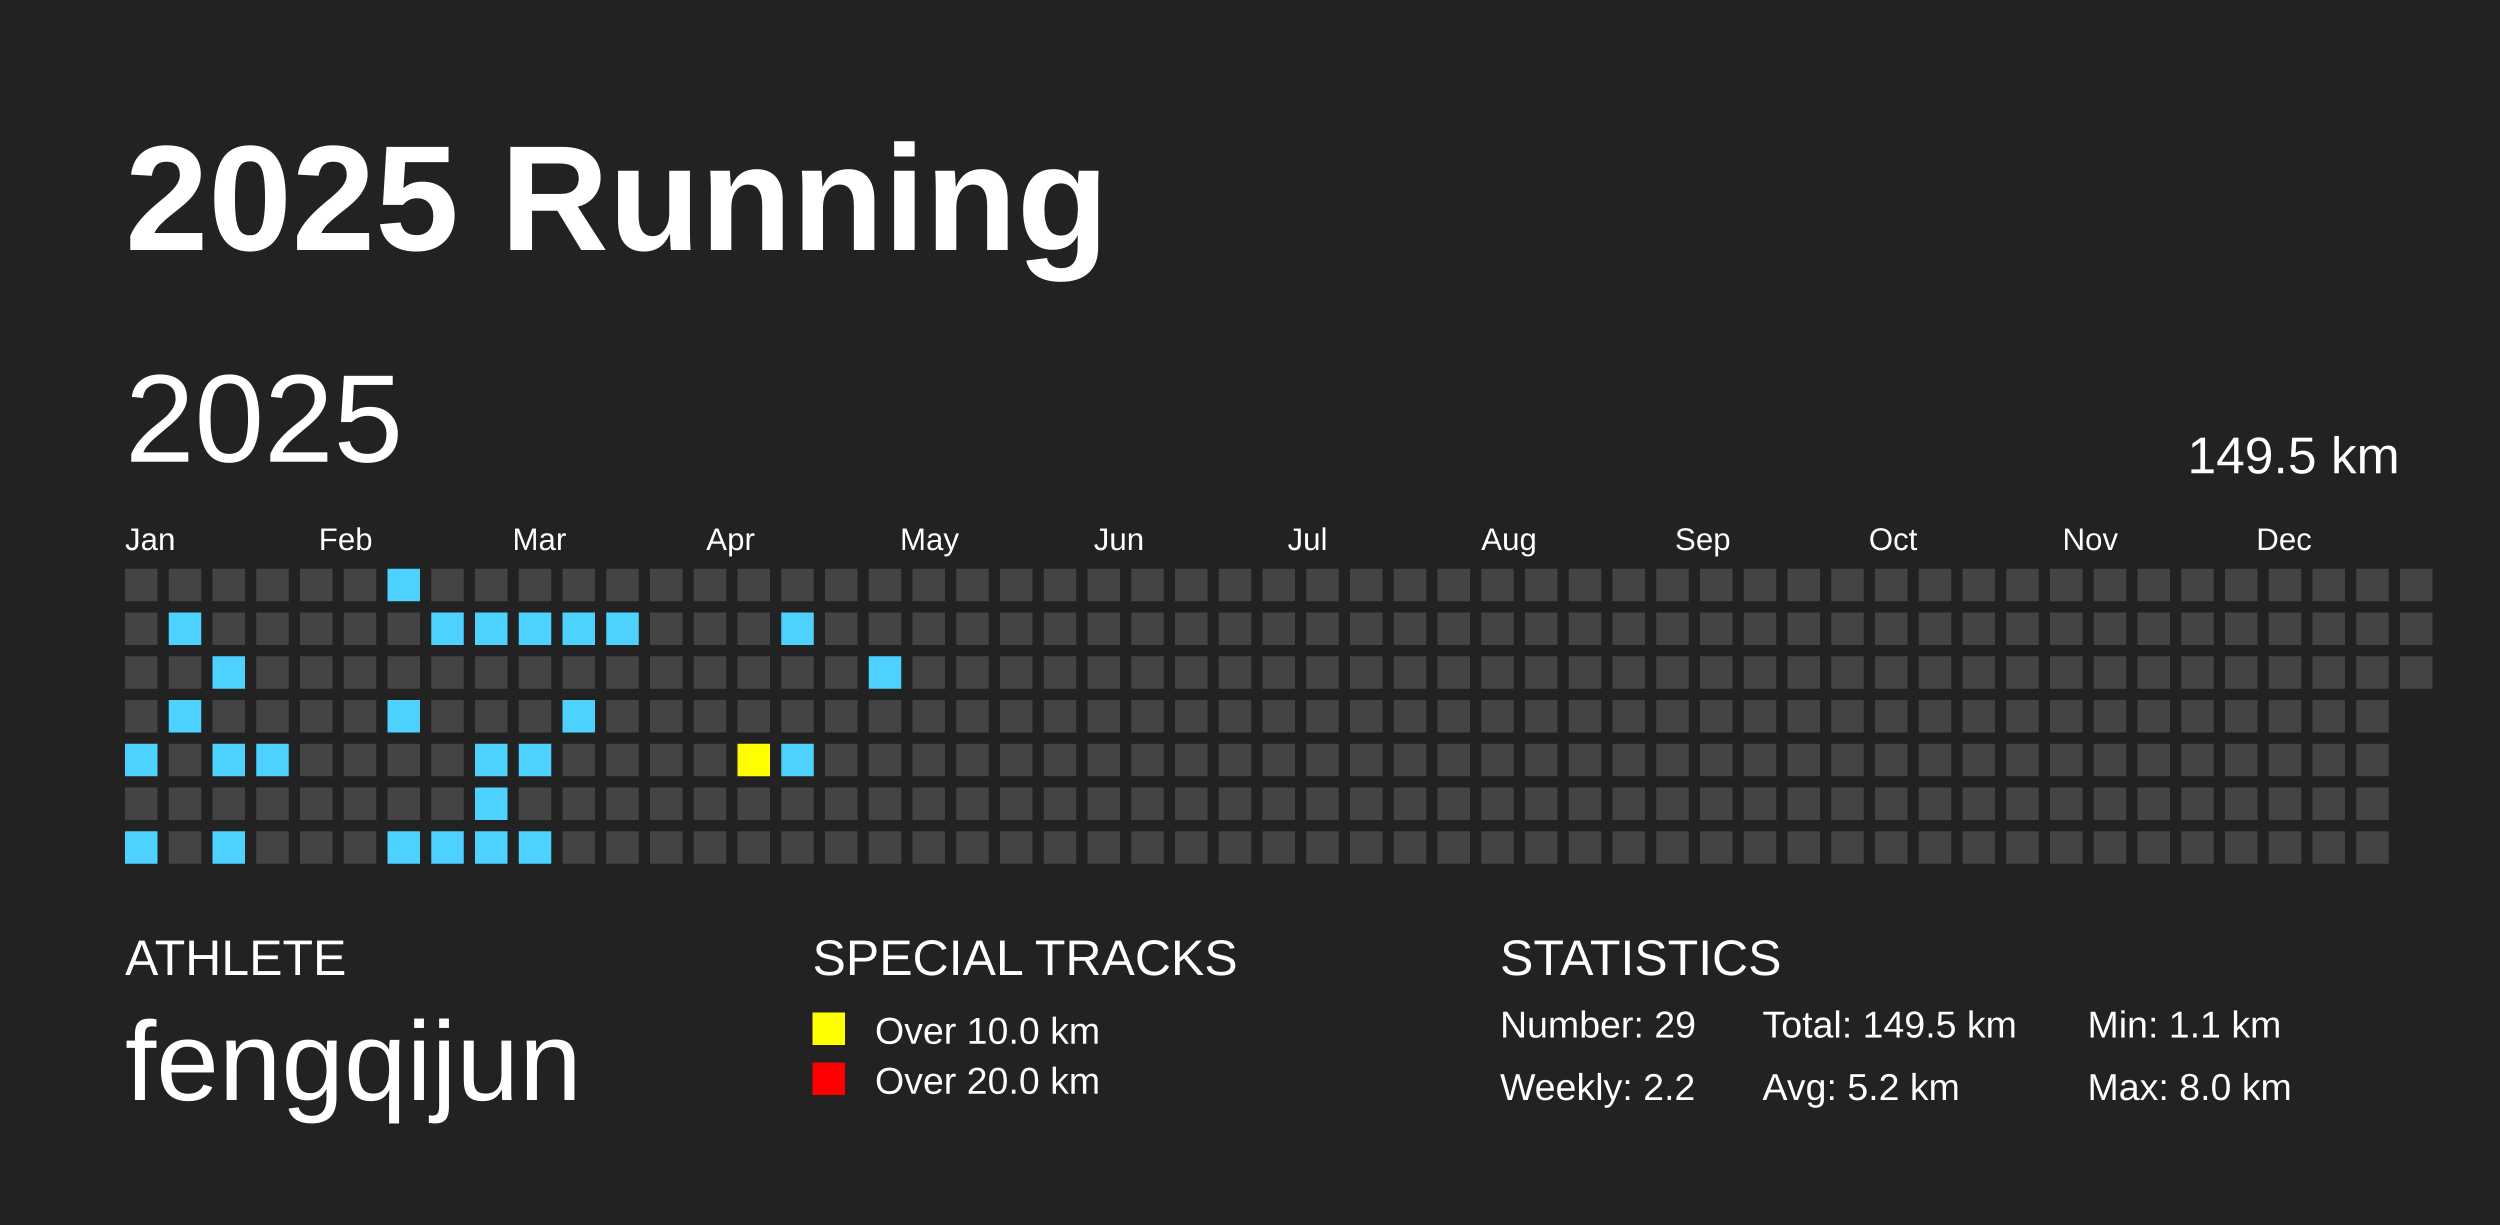
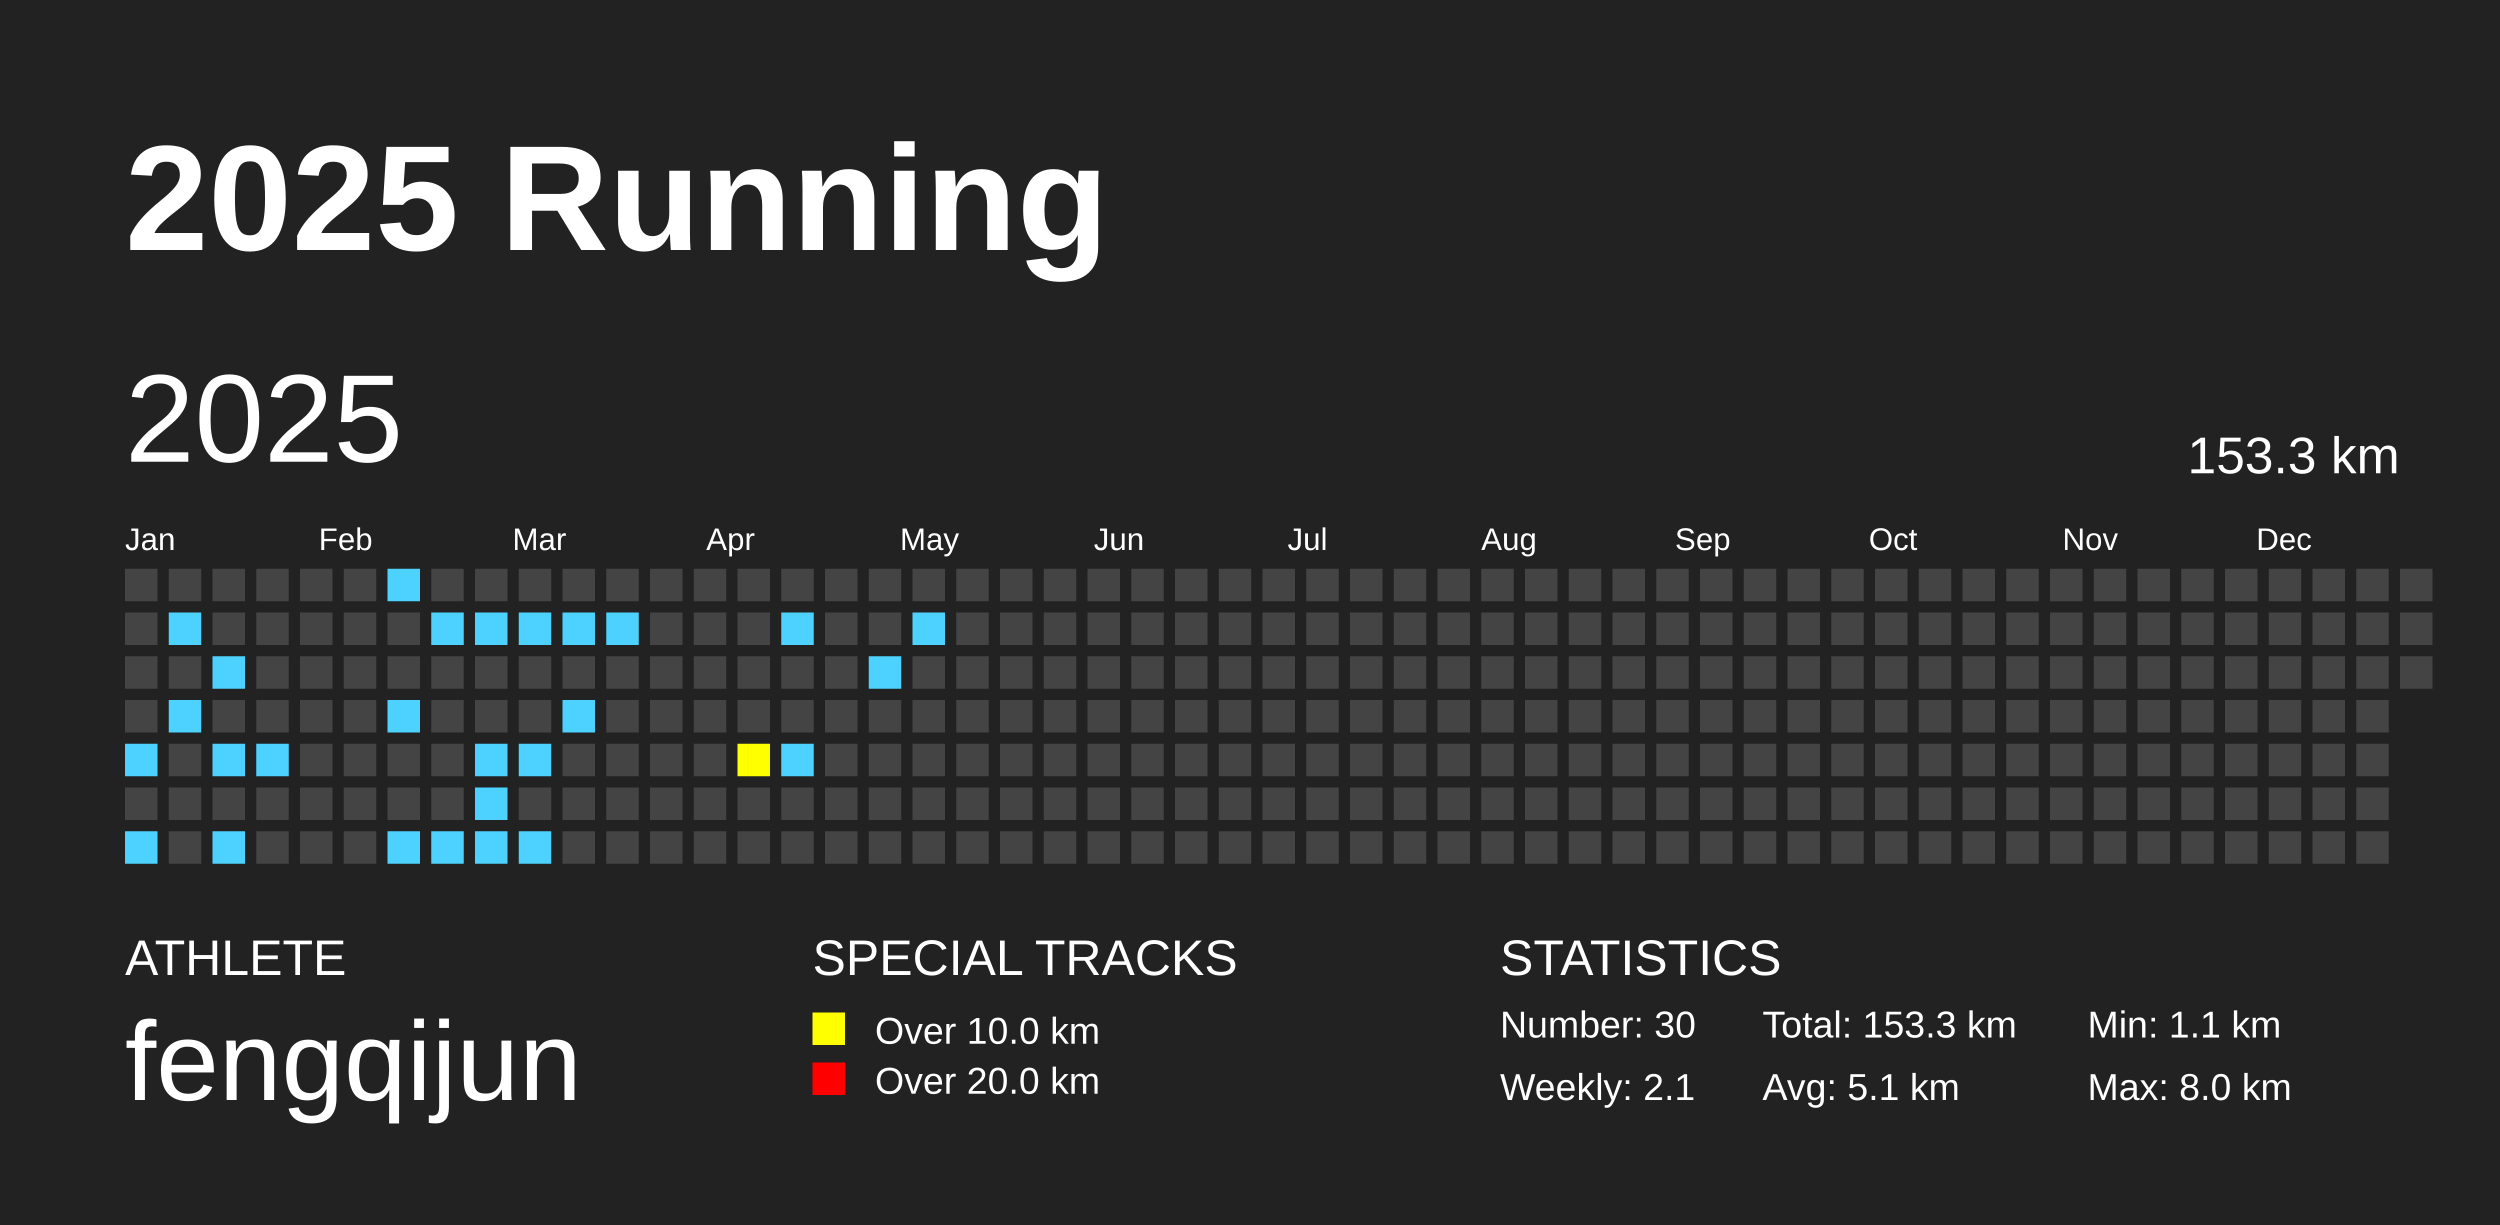
<svg xmlns="http://www.w3.org/2000/svg" baseProfile="full" height="98mm" version="1.1" viewBox="0,0,200,98" width="200mm">
  <defs />
  <rect fill="#222222" height="98" width="200" x="0" y="0" />
  <text fill="#FFFFFF" style="font-size:12px; font-family:Arial; font-weight:bold;" x="10" y="20">2025 Running</text>
  <text fill="#FFFFFF" style="font-size:4px; font-family:Arial" x="10" y="78">ATHLETE</text>
  <text fill="#FFFFFF" style="font-size:9px; font-family:Arial" x="10" y="88">fengqijun</text>
  <text fill="#FFFFFF" style="font-size:4px; font-family:Arial" x="65" y="78">SPECIAL TRACKS</text>
  <rect fill="yellow" height="2.6" width="2.6" x="65" y="81" />
  <text fill="#FFFFFF" style="font-size:3px; font-family:Arial" x="70" y="83.5">Over 10.0 km</text>
  <rect fill="red" height="2.6" width="2.6" x="65" y="85" />
  <text fill="#FFFFFF" style="font-size:3px; font-family:Arial" x="70" y="87.5">Over 20.0 km</text>
  <text fill="#FFFFFF" style="font-size:4px; font-family:Arial" x="120" y="78">STATISTICS</text>
-   <text fill="#FFFFFF" style="font-size:3px; font-family:Arial" x="120" y="83">Number: 29</text>
-   <text fill="#FFFFFF" style="font-size:3px; font-family:Arial" x="120" y="88">Weekly: 2.2</text>
-   <text fill="#FFFFFF" style="font-size:3px; font-family:Arial" x="141" y="83">Total: 149.5 km</text>
-   <text fill="#FFFFFF" style="font-size:3px; font-family:Arial" x="141" y="88">Avg: 5.2 km</text>
+   <text fill="#FFFFFF" style="font-size:3px; font-family:Arial" x="120" y="83">Number: 30</text>
+   <text fill="#FFFFFF" style="font-size:3px; font-family:Arial" x="120" y="88">Weekly: 2.1</text>
+   <text fill="#FFFFFF" style="font-size:3px; font-family:Arial" x="141" y="83">Total: 153.3 km</text>
+   <text fill="#FFFFFF" style="font-size:3px; font-family:Arial" x="141" y="88">Avg: 5.1 km</text>
  <text fill="#FFFFFF" style="font-size:3px; font-family:Arial" x="167" y="83">Min: 1.1 km</text>
  <text fill="#FFFFFF" style="font-size:3px; font-family:Arial" x="167" y="88">Max: 8.0 km</text>
  <text dominant-baseline="hanging" fill="#FFFFFF" style="font-size:10.0px; font-family:Arial;" x="10" y="30">2025</text>
-   <text dominant-baseline="hanging" fill="#FFFFFF" style="font-size:4.125px; font-family:Arial;" x="175" y="35">149.5 km</text>
+   <text dominant-baseline="hanging" fill="#FFFFFF" style="font-size:4.125px; font-family:Arial;" x="175" y="35">153.3 km</text>
  <text fill="#FFFFFF" style="font-size:2.5px; font-family:Arial" x="10.0" y="44">Jan</text>
  <text fill="#FFFFFF" style="font-size:2.5px; font-family:Arial" x="25.5" y="44">Feb</text>
  <text fill="#FFFFFF" style="font-size:2.5px; font-family:Arial" x="41.0" y="44">Mar</text>
  <text fill="#FFFFFF" style="font-size:2.5px; font-family:Arial" x="56.5" y="44">Apr</text>
  <text fill="#FFFFFF" style="font-size:2.5px; font-family:Arial" x="72.0" y="44">May</text>
  <text fill="#FFFFFF" style="font-size:2.5px; font-family:Arial" x="87.5" y="44">Jun</text>
  <text fill="#FFFFFF" style="font-size:2.5px; font-family:Arial" x="103.0" y="44">Jul</text>
  <text fill="#FFFFFF" style="font-size:2.5px; font-family:Arial" x="118.5" y="44">Aug</text>
  <text fill="#FFFFFF" style="font-size:2.5px; font-family:Arial" x="134.0" y="44">Sep</text>
  <text fill="#FFFFFF" style="font-size:2.5px; font-family:Arial" x="149.5" y="44">Oct</text>
  <text fill="#FFFFFF" style="font-size:2.5px; font-family:Arial" x="165.0" y="44">Nov</text>
  <text fill="#FFFFFF" style="font-size:2.5px; font-family:Arial" x="180.5" y="44">Dec</text>
  <rect fill="#444444" height="2.6" width="2.6" x="10.0" y="45.5" />
  <rect fill="#444444" height="2.6" width="2.6" x="10.0" y="49.0" />
  <rect fill="#444444" height="2.6" width="2.6" x="10.0" y="52.5" />
  <rect fill="#444444" height="2.6" width="2.6" x="10.0" y="56.0" />
  <rect fill="#4DD2FF" height="2.6" width="2.6" x="10.0" y="59.5" />
  <rect fill="#444444" height="2.6" width="2.6" x="10.0" y="63.0" />
  <rect fill="#4DD2FF" height="2.6" width="2.6" x="10.0" y="66.5" />
  <rect fill="#444444" height="2.6" width="2.6" x="13.5" y="45.5" />
  <rect fill="#4DD2FF" height="2.6" width="2.6" x="13.5" y="49.0" />
  <rect fill="#444444" height="2.6" width="2.6" x="13.5" y="52.5" />
  <rect fill="#4DD2FF" height="2.6" width="2.6" x="13.5" y="56.0" />
  <rect fill="#444444" height="2.6" width="2.6" x="13.5" y="59.5" />
  <rect fill="#444444" height="2.6" width="2.6" x="13.5" y="63.0" />
  <rect fill="#444444" height="2.6" width="2.6" x="13.5" y="66.5" />
  <rect fill="#444444" height="2.6" width="2.6" x="17.0" y="45.5" />
  <rect fill="#444444" height="2.6" width="2.6" x="17.0" y="49.0" />
  <rect fill="#4DD2FF" height="2.6" width="2.6" x="17.0" y="52.5" />
  <rect fill="#444444" height="2.6" width="2.6" x="17.0" y="56.0" />
  <rect fill="#4DD2FF" height="2.6" width="2.6" x="17.0" y="59.5" />
  <rect fill="#444444" height="2.6" width="2.6" x="17.0" y="63.0" />
  <rect fill="#4DD2FF" height="2.6" width="2.6" x="17.0" y="66.5" />
  <rect fill="#444444" height="2.6" width="2.6" x="20.5" y="45.5" />
  <rect fill="#444444" height="2.6" width="2.6" x="20.5" y="49.0" />
  <rect fill="#444444" height="2.6" width="2.6" x="20.5" y="52.5" />
  <rect fill="#444444" height="2.6" width="2.6" x="20.5" y="56.0" />
  <rect fill="#4DD2FF" height="2.6" width="2.6" x="20.5" y="59.5" />
  <rect fill="#444444" height="2.6" width="2.6" x="20.5" y="63.0" />
  <rect fill="#444444" height="2.6" width="2.6" x="20.5" y="66.5" />
  <rect fill="#444444" height="2.6" width="2.6" x="24.0" y="45.5" />
  <rect fill="#444444" height="2.6" width="2.6" x="24.0" y="49.0" />
  <rect fill="#444444" height="2.6" width="2.6" x="24.0" y="52.5" />
  <rect fill="#444444" height="2.6" width="2.6" x="24.0" y="56.0" />
  <rect fill="#444444" height="2.6" width="2.6" x="24.0" y="59.5" />
  <rect fill="#444444" height="2.6" width="2.6" x="24.0" y="63.0" />
  <rect fill="#444444" height="2.6" width="2.6" x="24.0" y="66.5" />
  <rect fill="#444444" height="2.6" width="2.6" x="27.5" y="45.5" />
  <rect fill="#444444" height="2.6" width="2.6" x="27.5" y="49.0" />
  <rect fill="#444444" height="2.6" width="2.6" x="27.5" y="52.5" />
  <rect fill="#444444" height="2.6" width="2.6" x="27.5" y="56.0" />
  <rect fill="#444444" height="2.6" width="2.6" x="27.5" y="59.5" />
  <rect fill="#444444" height="2.6" width="2.6" x="27.5" y="63.0" />
  <rect fill="#444444" height="2.6" width="2.6" x="27.5" y="66.5" />
  <rect fill="#4DD2FF" height="2.6" width="2.6" x="31.0" y="45.5" />
  <rect fill="#444444" height="2.6" width="2.6" x="31.0" y="49.0" />
  <rect fill="#444444" height="2.6" width="2.6" x="31.0" y="52.5" />
  <rect fill="#4DD2FF" height="2.6" width="2.6" x="31.0" y="56.0" />
  <rect fill="#444444" height="2.6" width="2.6" x="31.0" y="59.5" />
  <rect fill="#444444" height="2.6" width="2.6" x="31.0" y="63.0" />
  <rect fill="#4DD2FF" height="2.6" width="2.6" x="31.0" y="66.5" />
  <rect fill="#444444" height="2.6" width="2.6" x="34.5" y="45.5" />
  <rect fill="#4DD2FF" height="2.6" width="2.6" x="34.5" y="49.0" />
  <rect fill="#444444" height="2.6" width="2.6" x="34.5" y="52.5" />
  <rect fill="#444444" height="2.6" width="2.6" x="34.5" y="56.0" />
  <rect fill="#444444" height="2.6" width="2.6" x="34.5" y="59.5" />
  <rect fill="#444444" height="2.6" width="2.6" x="34.5" y="63.0" />
  <rect fill="#4DD2FF" height="2.6" width="2.6" x="34.5" y="66.5" />
  <rect fill="#444444" height="2.6" width="2.6" x="38.0" y="45.5" />
  <rect fill="#4DD2FF" height="2.6" width="2.6" x="38.0" y="49.0" />
  <rect fill="#444444" height="2.6" width="2.6" x="38.0" y="52.5" />
  <rect fill="#444444" height="2.6" width="2.6" x="38.0" y="56.0" />
  <rect fill="#4DD2FF" height="2.6" width="2.6" x="38.0" y="59.5" />
  <rect fill="#4DD2FF" height="2.6" width="2.6" x="38.0" y="63.0" />
  <rect fill="#4DD2FF" height="2.6" width="2.6" x="38.0" y="66.5" />
  <rect fill="#444444" height="2.6" width="2.6" x="41.5" y="45.5" />
  <rect fill="#4DD2FF" height="2.6" width="2.6" x="41.5" y="49.0" />
  <rect fill="#444444" height="2.6" width="2.6" x="41.5" y="52.5" />
  <rect fill="#444444" height="2.6" width="2.6" x="41.5" y="56.0" />
  <rect fill="#4DD2FF" height="2.6" width="2.6" x="41.5" y="59.5" />
  <rect fill="#444444" height="2.6" width="2.6" x="41.5" y="63.0" />
  <rect fill="#4DD2FF" height="2.6" width="2.6" x="41.5" y="66.5" />
  <rect fill="#444444" height="2.6" width="2.6" x="45.0" y="45.5" />
  <rect fill="#4DD2FF" height="2.6" width="2.6" x="45.0" y="49.0" />
  <rect fill="#444444" height="2.6" width="2.6" x="45.0" y="52.5" />
  <rect fill="#4DD2FF" height="2.6" width="2.6" x="45.0" y="56.0" />
  <rect fill="#444444" height="2.6" width="2.6" x="45.0" y="59.5" />
  <rect fill="#444444" height="2.6" width="2.6" x="45.0" y="63.0" />
  <rect fill="#444444" height="2.6" width="2.6" x="45.0" y="66.5" />
  <rect fill="#444444" height="2.6" width="2.6" x="48.5" y="45.5" />
  <rect fill="#4DD2FF" height="2.6" width="2.6" x="48.5" y="49.0" />
  <rect fill="#444444" height="2.6" width="2.6" x="48.5" y="52.5" />
  <rect fill="#444444" height="2.6" width="2.6" x="48.5" y="56.0" />
  <rect fill="#444444" height="2.6" width="2.6" x="48.5" y="59.5" />
  <rect fill="#444444" height="2.6" width="2.6" x="48.5" y="63.0" />
  <rect fill="#444444" height="2.6" width="2.6" x="48.5" y="66.5" />
  <rect fill="#444444" height="2.6" width="2.6" x="52.0" y="45.5" />
  <rect fill="#444444" height="2.6" width="2.6" x="52.0" y="49.0" />
  <rect fill="#444444" height="2.6" width="2.6" x="52.0" y="52.5" />
  <rect fill="#444444" height="2.6" width="2.6" x="52.0" y="56.0" />
  <rect fill="#444444" height="2.6" width="2.6" x="52.0" y="59.5" />
  <rect fill="#444444" height="2.6" width="2.6" x="52.0" y="63.0" />
  <rect fill="#444444" height="2.6" width="2.6" x="52.0" y="66.5" />
  <rect fill="#444444" height="2.6" width="2.6" x="55.5" y="45.5" />
  <rect fill="#444444" height="2.6" width="2.6" x="55.5" y="49.0" />
  <rect fill="#444444" height="2.6" width="2.6" x="55.5" y="52.5" />
  <rect fill="#444444" height="2.6" width="2.6" x="55.5" y="56.0" />
  <rect fill="#444444" height="2.6" width="2.6" x="55.5" y="59.5" />
  <rect fill="#444444" height="2.6" width="2.6" x="55.5" y="63.0" />
  <rect fill="#444444" height="2.6" width="2.6" x="55.5" y="66.5" />
  <rect fill="#444444" height="2.6" width="2.6" x="59.0" y="45.5" />
  <rect fill="#444444" height="2.6" width="2.6" x="59.0" y="49.0" />
  <rect fill="#444444" height="2.6" width="2.6" x="59.0" y="52.5" />
  <rect fill="#444444" height="2.6" width="2.6" x="59.0" y="56.0" />
  <rect fill="yellow" height="2.6" width="2.6" x="59.0" y="59.5" />
  <rect fill="#444444" height="2.6" width="2.6" x="59.0" y="63.0" />
  <rect fill="#444444" height="2.6" width="2.6" x="59.0" y="66.5" />
  <rect fill="#444444" height="2.6" width="2.6" x="62.5" y="45.5" />
  <rect fill="#4DD2FF" height="2.6" width="2.6" x="62.5" y="49.0" />
  <rect fill="#444444" height="2.6" width="2.6" x="62.5" y="52.5" />
  <rect fill="#444444" height="2.6" width="2.6" x="62.5" y="56.0" />
  <rect fill="#4DD2FF" height="2.6" width="2.6" x="62.5" y="59.5" />
  <rect fill="#444444" height="2.6" width="2.6" x="62.5" y="63.0" />
  <rect fill="#444444" height="2.6" width="2.6" x="62.5" y="66.5" />
  <rect fill="#444444" height="2.6" width="2.6" x="66.0" y="45.5" />
  <rect fill="#444444" height="2.6" width="2.6" x="66.0" y="49.0" />
  <rect fill="#444444" height="2.6" width="2.6" x="66.0" y="52.5" />
  <rect fill="#444444" height="2.6" width="2.6" x="66.0" y="56.0" />
  <rect fill="#444444" height="2.6" width="2.6" x="66.0" y="59.5" />
  <rect fill="#444444" height="2.6" width="2.6" x="66.0" y="63.0" />
  <rect fill="#444444" height="2.6" width="2.6" x="66.0" y="66.5" />
  <rect fill="#444444" height="2.6" width="2.6" x="69.5" y="45.5" />
  <rect fill="#444444" height="2.6" width="2.6" x="69.5" y="49.0" />
  <rect fill="#4DD2FF" height="2.6" width="2.6" x="69.5" y="52.5" />
  <rect fill="#444444" height="2.6" width="2.6" x="69.5" y="56.0" />
  <rect fill="#444444" height="2.6" width="2.6" x="69.5" y="59.5" />
  <rect fill="#444444" height="2.6" width="2.6" x="69.5" y="63.0" />
  <rect fill="#444444" height="2.6" width="2.6" x="69.5" y="66.5" />
  <rect fill="#444444" height="2.6" width="2.6" x="73.0" y="45.5" />
-   <rect fill="#444444" height="2.6" width="2.6" x="73.0" y="49.0" />
+   <rect fill="#4DD2FF" height="2.6" width="2.6" x="73.0" y="49.0" />
  <rect fill="#444444" height="2.6" width="2.6" x="73.0" y="52.5" />
  <rect fill="#444444" height="2.6" width="2.6" x="73.0" y="56.0" />
  <rect fill="#444444" height="2.6" width="2.6" x="73.0" y="59.5" />
  <rect fill="#444444" height="2.6" width="2.6" x="73.0" y="63.0" />
  <rect fill="#444444" height="2.6" width="2.6" x="73.0" y="66.5" />
  <rect fill="#444444" height="2.6" width="2.6" x="76.5" y="45.5" />
  <rect fill="#444444" height="2.6" width="2.6" x="76.5" y="49.0" />
  <rect fill="#444444" height="2.6" width="2.6" x="76.5" y="52.5" />
  <rect fill="#444444" height="2.6" width="2.6" x="76.5" y="56.0" />
  <rect fill="#444444" height="2.6" width="2.6" x="76.5" y="59.5" />
  <rect fill="#444444" height="2.6" width="2.6" x="76.5" y="63.0" />
  <rect fill="#444444" height="2.6" width="2.6" x="76.5" y="66.5" />
  <rect fill="#444444" height="2.6" width="2.6" x="80.0" y="45.5" />
  <rect fill="#444444" height="2.6" width="2.6" x="80.0" y="49.0" />
  <rect fill="#444444" height="2.6" width="2.6" x="80.0" y="52.5" />
  <rect fill="#444444" height="2.6" width="2.6" x="80.0" y="56.0" />
  <rect fill="#444444" height="2.6" width="2.6" x="80.0" y="59.5" />
  <rect fill="#444444" height="2.6" width="2.6" x="80.0" y="63.0" />
  <rect fill="#444444" height="2.6" width="2.6" x="80.0" y="66.5" />
  <rect fill="#444444" height="2.6" width="2.6" x="83.5" y="45.5" />
  <rect fill="#444444" height="2.6" width="2.6" x="83.5" y="49.0" />
  <rect fill="#444444" height="2.6" width="2.6" x="83.5" y="52.5" />
  <rect fill="#444444" height="2.6" width="2.6" x="83.5" y="56.0" />
  <rect fill="#444444" height="2.6" width="2.6" x="83.5" y="59.5" />
  <rect fill="#444444" height="2.6" width="2.6" x="83.5" y="63.0" />
  <rect fill="#444444" height="2.6" width="2.6" x="83.5" y="66.5" />
  <rect fill="#444444" height="2.6" width="2.6" x="87.0" y="45.5" />
  <rect fill="#444444" height="2.6" width="2.6" x="87.0" y="49.0" />
  <rect fill="#444444" height="2.6" width="2.6" x="87.0" y="52.5" />
  <rect fill="#444444" height="2.6" width="2.6" x="87.0" y="56.0" />
  <rect fill="#444444" height="2.6" width="2.6" x="87.0" y="59.5" />
  <rect fill="#444444" height="2.6" width="2.6" x="87.0" y="63.0" />
  <rect fill="#444444" height="2.6" width="2.6" x="87.0" y="66.5" />
  <rect fill="#444444" height="2.6" width="2.6" x="90.5" y="45.5" />
  <rect fill="#444444" height="2.6" width="2.6" x="90.5" y="49.0" />
  <rect fill="#444444" height="2.6" width="2.6" x="90.5" y="52.5" />
  <rect fill="#444444" height="2.6" width="2.6" x="90.5" y="56.0" />
  <rect fill="#444444" height="2.6" width="2.6" x="90.5" y="59.5" />
  <rect fill="#444444" height="2.6" width="2.6" x="90.5" y="63.0" />
  <rect fill="#444444" height="2.6" width="2.6" x="90.5" y="66.5" />
  <rect fill="#444444" height="2.6" width="2.6" x="94.0" y="45.5" />
  <rect fill="#444444" height="2.6" width="2.6" x="94.0" y="49.0" />
  <rect fill="#444444" height="2.6" width="2.6" x="94.0" y="52.5" />
  <rect fill="#444444" height="2.6" width="2.6" x="94.0" y="56.0" />
  <rect fill="#444444" height="2.6" width="2.6" x="94.0" y="59.5" />
  <rect fill="#444444" height="2.6" width="2.6" x="94.0" y="63.0" />
  <rect fill="#444444" height="2.6" width="2.6" x="94.0" y="66.5" />
  <rect fill="#444444" height="2.6" width="2.6" x="97.5" y="45.5" />
  <rect fill="#444444" height="2.6" width="2.6" x="97.5" y="49.0" />
  <rect fill="#444444" height="2.6" width="2.6" x="97.5" y="52.5" />
  <rect fill="#444444" height="2.6" width="2.6" x="97.5" y="56.0" />
  <rect fill="#444444" height="2.6" width="2.6" x="97.5" y="59.5" />
  <rect fill="#444444" height="2.6" width="2.6" x="97.5" y="63.0" />
  <rect fill="#444444" height="2.6" width="2.6" x="97.5" y="66.5" />
  <rect fill="#444444" height="2.6" width="2.6" x="101.0" y="45.5" />
  <rect fill="#444444" height="2.6" width="2.6" x="101.0" y="49.0" />
  <rect fill="#444444" height="2.6" width="2.6" x="101.0" y="52.5" />
  <rect fill="#444444" height="2.6" width="2.6" x="101.0" y="56.0" />
  <rect fill="#444444" height="2.6" width="2.6" x="101.0" y="59.5" />
  <rect fill="#444444" height="2.6" width="2.6" x="101.0" y="63.0" />
  <rect fill="#444444" height="2.6" width="2.6" x="101.0" y="66.5" />
  <rect fill="#444444" height="2.6" width="2.6" x="104.5" y="45.5" />
  <rect fill="#444444" height="2.6" width="2.6" x="104.5" y="49.0" />
  <rect fill="#444444" height="2.6" width="2.6" x="104.5" y="52.5" />
  <rect fill="#444444" height="2.6" width="2.6" x="104.5" y="56.0" />
  <rect fill="#444444" height="2.6" width="2.6" x="104.5" y="59.5" />
  <rect fill="#444444" height="2.6" width="2.6" x="104.5" y="63.0" />
  <rect fill="#444444" height="2.6" width="2.6" x="104.5" y="66.5" />
  <rect fill="#444444" height="2.6" width="2.6" x="108.0" y="45.5" />
  <rect fill="#444444" height="2.6" width="2.6" x="108.0" y="49.0" />
  <rect fill="#444444" height="2.6" width="2.6" x="108.0" y="52.5" />
  <rect fill="#444444" height="2.6" width="2.6" x="108.0" y="56.0" />
  <rect fill="#444444" height="2.6" width="2.6" x="108.0" y="59.5" />
  <rect fill="#444444" height="2.6" width="2.6" x="108.0" y="63.0" />
  <rect fill="#444444" height="2.6" width="2.6" x="108.0" y="66.5" />
  <rect fill="#444444" height="2.6" width="2.6" x="111.5" y="45.5" />
  <rect fill="#444444" height="2.6" width="2.6" x="111.5" y="49.0" />
  <rect fill="#444444" height="2.6" width="2.6" x="111.5" y="52.5" />
  <rect fill="#444444" height="2.6" width="2.6" x="111.5" y="56.0" />
  <rect fill="#444444" height="2.6" width="2.6" x="111.5" y="59.5" />
  <rect fill="#444444" height="2.6" width="2.6" x="111.5" y="63.0" />
  <rect fill="#444444" height="2.6" width="2.6" x="111.5" y="66.5" />
  <rect fill="#444444" height="2.6" width="2.6" x="115.0" y="45.5" />
  <rect fill="#444444" height="2.6" width="2.6" x="115.0" y="49.0" />
  <rect fill="#444444" height="2.6" width="2.6" x="115.0" y="52.5" />
  <rect fill="#444444" height="2.6" width="2.6" x="115.0" y="56.0" />
  <rect fill="#444444" height="2.6" width="2.6" x="115.0" y="59.5" />
  <rect fill="#444444" height="2.6" width="2.6" x="115.0" y="63.0" />
  <rect fill="#444444" height="2.6" width="2.6" x="115.0" y="66.5" />
  <rect fill="#444444" height="2.6" width="2.6" x="118.5" y="45.5" />
  <rect fill="#444444" height="2.6" width="2.6" x="118.5" y="49.0" />
  <rect fill="#444444" height="2.6" width="2.6" x="118.5" y="52.5" />
  <rect fill="#444444" height="2.6" width="2.6" x="118.5" y="56.0" />
  <rect fill="#444444" height="2.6" width="2.6" x="118.5" y="59.5" />
  <rect fill="#444444" height="2.6" width="2.6" x="118.5" y="63.0" />
  <rect fill="#444444" height="2.6" width="2.6" x="118.5" y="66.5" />
  <rect fill="#444444" height="2.6" width="2.6" x="122.0" y="45.5" />
  <rect fill="#444444" height="2.6" width="2.6" x="122.0" y="49.0" />
  <rect fill="#444444" height="2.6" width="2.6" x="122.0" y="52.5" />
  <rect fill="#444444" height="2.6" width="2.6" x="122.0" y="56.0" />
  <rect fill="#444444" height="2.6" width="2.6" x="122.0" y="59.5" />
  <rect fill="#444444" height="2.6" width="2.6" x="122.0" y="63.0" />
  <rect fill="#444444" height="2.6" width="2.6" x="122.0" y="66.5" />
  <rect fill="#444444" height="2.6" width="2.6" x="125.5" y="45.5" />
  <rect fill="#444444" height="2.6" width="2.6" x="125.5" y="49.0" />
  <rect fill="#444444" height="2.6" width="2.6" x="125.5" y="52.5" />
  <rect fill="#444444" height="2.6" width="2.6" x="125.5" y="56.0" />
  <rect fill="#444444" height="2.6" width="2.6" x="125.5" y="59.5" />
  <rect fill="#444444" height="2.6" width="2.6" x="125.5" y="63.0" />
  <rect fill="#444444" height="2.6" width="2.6" x="125.5" y="66.5" />
  <rect fill="#444444" height="2.6" width="2.6" x="129.0" y="45.5" />
  <rect fill="#444444" height="2.6" width="2.6" x="129.0" y="49.0" />
  <rect fill="#444444" height="2.6" width="2.6" x="129.0" y="52.5" />
  <rect fill="#444444" height="2.6" width="2.6" x="129.0" y="56.0" />
  <rect fill="#444444" height="2.6" width="2.6" x="129.0" y="59.5" />
  <rect fill="#444444" height="2.6" width="2.6" x="129.0" y="63.0" />
  <rect fill="#444444" height="2.6" width="2.6" x="129.0" y="66.5" />
  <rect fill="#444444" height="2.6" width="2.6" x="132.5" y="45.5" />
  <rect fill="#444444" height="2.6" width="2.6" x="132.5" y="49.0" />
  <rect fill="#444444" height="2.6" width="2.6" x="132.5" y="52.5" />
  <rect fill="#444444" height="2.6" width="2.6" x="132.5" y="56.0" />
  <rect fill="#444444" height="2.6" width="2.6" x="132.5" y="59.5" />
  <rect fill="#444444" height="2.6" width="2.6" x="132.5" y="63.0" />
  <rect fill="#444444" height="2.6" width="2.6" x="132.5" y="66.5" />
  <rect fill="#444444" height="2.6" width="2.6" x="136.0" y="45.5" />
  <rect fill="#444444" height="2.6" width="2.6" x="136.0" y="49.0" />
  <rect fill="#444444" height="2.6" width="2.6" x="136.0" y="52.5" />
  <rect fill="#444444" height="2.6" width="2.6" x="136.0" y="56.0" />
  <rect fill="#444444" height="2.6" width="2.6" x="136.0" y="59.5" />
  <rect fill="#444444" height="2.6" width="2.6" x="136.0" y="63.0" />
  <rect fill="#444444" height="2.6" width="2.6" x="136.0" y="66.5" />
  <rect fill="#444444" height="2.6" width="2.6" x="139.5" y="45.5" />
  <rect fill="#444444" height="2.6" width="2.6" x="139.5" y="49.0" />
  <rect fill="#444444" height="2.6" width="2.6" x="139.5" y="52.5" />
  <rect fill="#444444" height="2.6" width="2.6" x="139.5" y="56.0" />
  <rect fill="#444444" height="2.6" width="2.6" x="139.5" y="59.5" />
  <rect fill="#444444" height="2.6" width="2.6" x="139.5" y="63.0" />
  <rect fill="#444444" height="2.6" width="2.6" x="139.5" y="66.5" />
  <rect fill="#444444" height="2.6" width="2.6" x="143.0" y="45.5" />
  <rect fill="#444444" height="2.6" width="2.6" x="143.0" y="49.0" />
  <rect fill="#444444" height="2.6" width="2.6" x="143.0" y="52.5" />
  <rect fill="#444444" height="2.6" width="2.6" x="143.0" y="56.0" />
  <rect fill="#444444" height="2.6" width="2.6" x="143.0" y="59.5" />
  <rect fill="#444444" height="2.6" width="2.6" x="143.0" y="63.0" />
  <rect fill="#444444" height="2.6" width="2.6" x="143.0" y="66.5" />
  <rect fill="#444444" height="2.6" width="2.6" x="146.5" y="45.5" />
  <rect fill="#444444" height="2.6" width="2.6" x="146.5" y="49.0" />
  <rect fill="#444444" height="2.6" width="2.6" x="146.5" y="52.5" />
  <rect fill="#444444" height="2.6" width="2.6" x="146.5" y="56.0" />
  <rect fill="#444444" height="2.6" width="2.6" x="146.5" y="59.5" />
  <rect fill="#444444" height="2.6" width="2.6" x="146.5" y="63.0" />
  <rect fill="#444444" height="2.6" width="2.6" x="146.5" y="66.5" />
  <rect fill="#444444" height="2.6" width="2.6" x="150.0" y="45.5" />
  <rect fill="#444444" height="2.6" width="2.6" x="150.0" y="49.0" />
  <rect fill="#444444" height="2.6" width="2.6" x="150.0" y="52.5" />
  <rect fill="#444444" height="2.6" width="2.6" x="150.0" y="56.0" />
  <rect fill="#444444" height="2.6" width="2.6" x="150.0" y="59.5" />
  <rect fill="#444444" height="2.6" width="2.6" x="150.0" y="63.0" />
  <rect fill="#444444" height="2.6" width="2.6" x="150.0" y="66.5" />
  <rect fill="#444444" height="2.6" width="2.6" x="153.5" y="45.5" />
  <rect fill="#444444" height="2.6" width="2.6" x="153.5" y="49.0" />
  <rect fill="#444444" height="2.6" width="2.6" x="153.5" y="52.5" />
  <rect fill="#444444" height="2.6" width="2.6" x="153.5" y="56.0" />
  <rect fill="#444444" height="2.6" width="2.6" x="153.5" y="59.5" />
  <rect fill="#444444" height="2.6" width="2.6" x="153.5" y="63.0" />
  <rect fill="#444444" height="2.6" width="2.6" x="153.5" y="66.5" />
  <rect fill="#444444" height="2.6" width="2.6" x="157.0" y="45.5" />
  <rect fill="#444444" height="2.6" width="2.6" x="157.0" y="49.0" />
  <rect fill="#444444" height="2.6" width="2.6" x="157.0" y="52.5" />
  <rect fill="#444444" height="2.6" width="2.6" x="157.0" y="56.0" />
  <rect fill="#444444" height="2.6" width="2.6" x="157.0" y="59.5" />
  <rect fill="#444444" height="2.6" width="2.6" x="157.0" y="63.0" />
  <rect fill="#444444" height="2.6" width="2.6" x="157.0" y="66.5" />
  <rect fill="#444444" height="2.6" width="2.6" x="160.5" y="45.5" />
  <rect fill="#444444" height="2.6" width="2.6" x="160.5" y="49.0" />
  <rect fill="#444444" height="2.6" width="2.6" x="160.5" y="52.5" />
  <rect fill="#444444" height="2.6" width="2.6" x="160.5" y="56.0" />
  <rect fill="#444444" height="2.6" width="2.6" x="160.5" y="59.5" />
  <rect fill="#444444" height="2.6" width="2.6" x="160.5" y="63.0" />
  <rect fill="#444444" height="2.6" width="2.6" x="160.5" y="66.5" />
  <rect fill="#444444" height="2.6" width="2.6" x="164.0" y="45.5" />
  <rect fill="#444444" height="2.6" width="2.6" x="164.0" y="49.0" />
  <rect fill="#444444" height="2.6" width="2.6" x="164.0" y="52.5" />
  <rect fill="#444444" height="2.6" width="2.6" x="164.0" y="56.0" />
  <rect fill="#444444" height="2.6" width="2.6" x="164.0" y="59.5" />
  <rect fill="#444444" height="2.6" width="2.6" x="164.0" y="63.0" />
  <rect fill="#444444" height="2.6" width="2.6" x="164.0" y="66.5" />
  <rect fill="#444444" height="2.6" width="2.6" x="167.5" y="45.5" />
  <rect fill="#444444" height="2.6" width="2.6" x="167.5" y="49.0" />
  <rect fill="#444444" height="2.6" width="2.6" x="167.5" y="52.5" />
  <rect fill="#444444" height="2.6" width="2.6" x="167.5" y="56.0" />
  <rect fill="#444444" height="2.6" width="2.6" x="167.5" y="59.5" />
  <rect fill="#444444" height="2.6" width="2.6" x="167.5" y="63.0" />
  <rect fill="#444444" height="2.6" width="2.6" x="167.5" y="66.5" />
  <rect fill="#444444" height="2.6" width="2.6" x="171.0" y="45.5" />
  <rect fill="#444444" height="2.6" width="2.6" x="171.0" y="49.0" />
  <rect fill="#444444" height="2.6" width="2.6" x="171.0" y="52.5" />
  <rect fill="#444444" height="2.6" width="2.6" x="171.0" y="56.0" />
  <rect fill="#444444" height="2.6" width="2.6" x="171.0" y="59.5" />
  <rect fill="#444444" height="2.6" width="2.6" x="171.0" y="63.0" />
  <rect fill="#444444" height="2.6" width="2.6" x="171.0" y="66.5" />
  <rect fill="#444444" height="2.6" width="2.6" x="174.5" y="45.5" />
  <rect fill="#444444" height="2.6" width="2.6" x="174.5" y="49.0" />
  <rect fill="#444444" height="2.6" width="2.6" x="174.5" y="52.5" />
  <rect fill="#444444" height="2.6" width="2.6" x="174.5" y="56.0" />
  <rect fill="#444444" height="2.6" width="2.6" x="174.5" y="59.5" />
  <rect fill="#444444" height="2.6" width="2.6" x="174.5" y="63.0" />
  <rect fill="#444444" height="2.6" width="2.6" x="174.5" y="66.5" />
  <rect fill="#444444" height="2.6" width="2.6" x="178.0" y="45.5" />
  <rect fill="#444444" height="2.6" width="2.6" x="178.0" y="49.0" />
  <rect fill="#444444" height="2.6" width="2.6" x="178.0" y="52.5" />
  <rect fill="#444444" height="2.6" width="2.6" x="178.0" y="56.0" />
  <rect fill="#444444" height="2.6" width="2.6" x="178.0" y="59.5" />
  <rect fill="#444444" height="2.6" width="2.6" x="178.0" y="63.0" />
  <rect fill="#444444" height="2.6" width="2.6" x="178.0" y="66.5" />
  <rect fill="#444444" height="2.6" width="2.6" x="181.5" y="45.5" />
  <rect fill="#444444" height="2.6" width="2.6" x="181.5" y="49.0" />
  <rect fill="#444444" height="2.6" width="2.6" x="181.5" y="52.5" />
  <rect fill="#444444" height="2.6" width="2.6" x="181.5" y="56.0" />
  <rect fill="#444444" height="2.6" width="2.6" x="181.5" y="59.5" />
  <rect fill="#444444" height="2.6" width="2.6" x="181.5" y="63.0" />
  <rect fill="#444444" height="2.6" width="2.6" x="181.5" y="66.5" />
  <rect fill="#444444" height="2.6" width="2.6" x="185.0" y="45.5" />
  <rect fill="#444444" height="2.6" width="2.6" x="185.0" y="49.0" />
  <rect fill="#444444" height="2.6" width="2.6" x="185.0" y="52.5" />
  <rect fill="#444444" height="2.6" width="2.6" x="185.0" y="56.0" />
  <rect fill="#444444" height="2.6" width="2.6" x="185.0" y="59.5" />
  <rect fill="#444444" height="2.6" width="2.6" x="185.0" y="63.0" />
  <rect fill="#444444" height="2.6" width="2.6" x="185.0" y="66.5" />
  <rect fill="#444444" height="2.6" width="2.6" x="188.5" y="45.5" />
  <rect fill="#444444" height="2.6" width="2.6" x="188.5" y="49.0" />
  <rect fill="#444444" height="2.6" width="2.6" x="188.5" y="52.5" />
  <rect fill="#444444" height="2.6" width="2.6" x="188.5" y="56.0" />
  <rect fill="#444444" height="2.6" width="2.6" x="188.5" y="59.5" />
  <rect fill="#444444" height="2.6" width="2.6" x="188.5" y="63.0" />
  <rect fill="#444444" height="2.6" width="2.6" x="188.5" y="66.5" />
  <rect fill="#444444" height="2.6" width="2.6" x="192.0" y="45.5" />
  <rect fill="#444444" height="2.6" width="2.6" x="192.0" y="49.0" />
  <rect fill="#444444" height="2.6" width="2.6" x="192.0" y="52.5" />
</svg>
